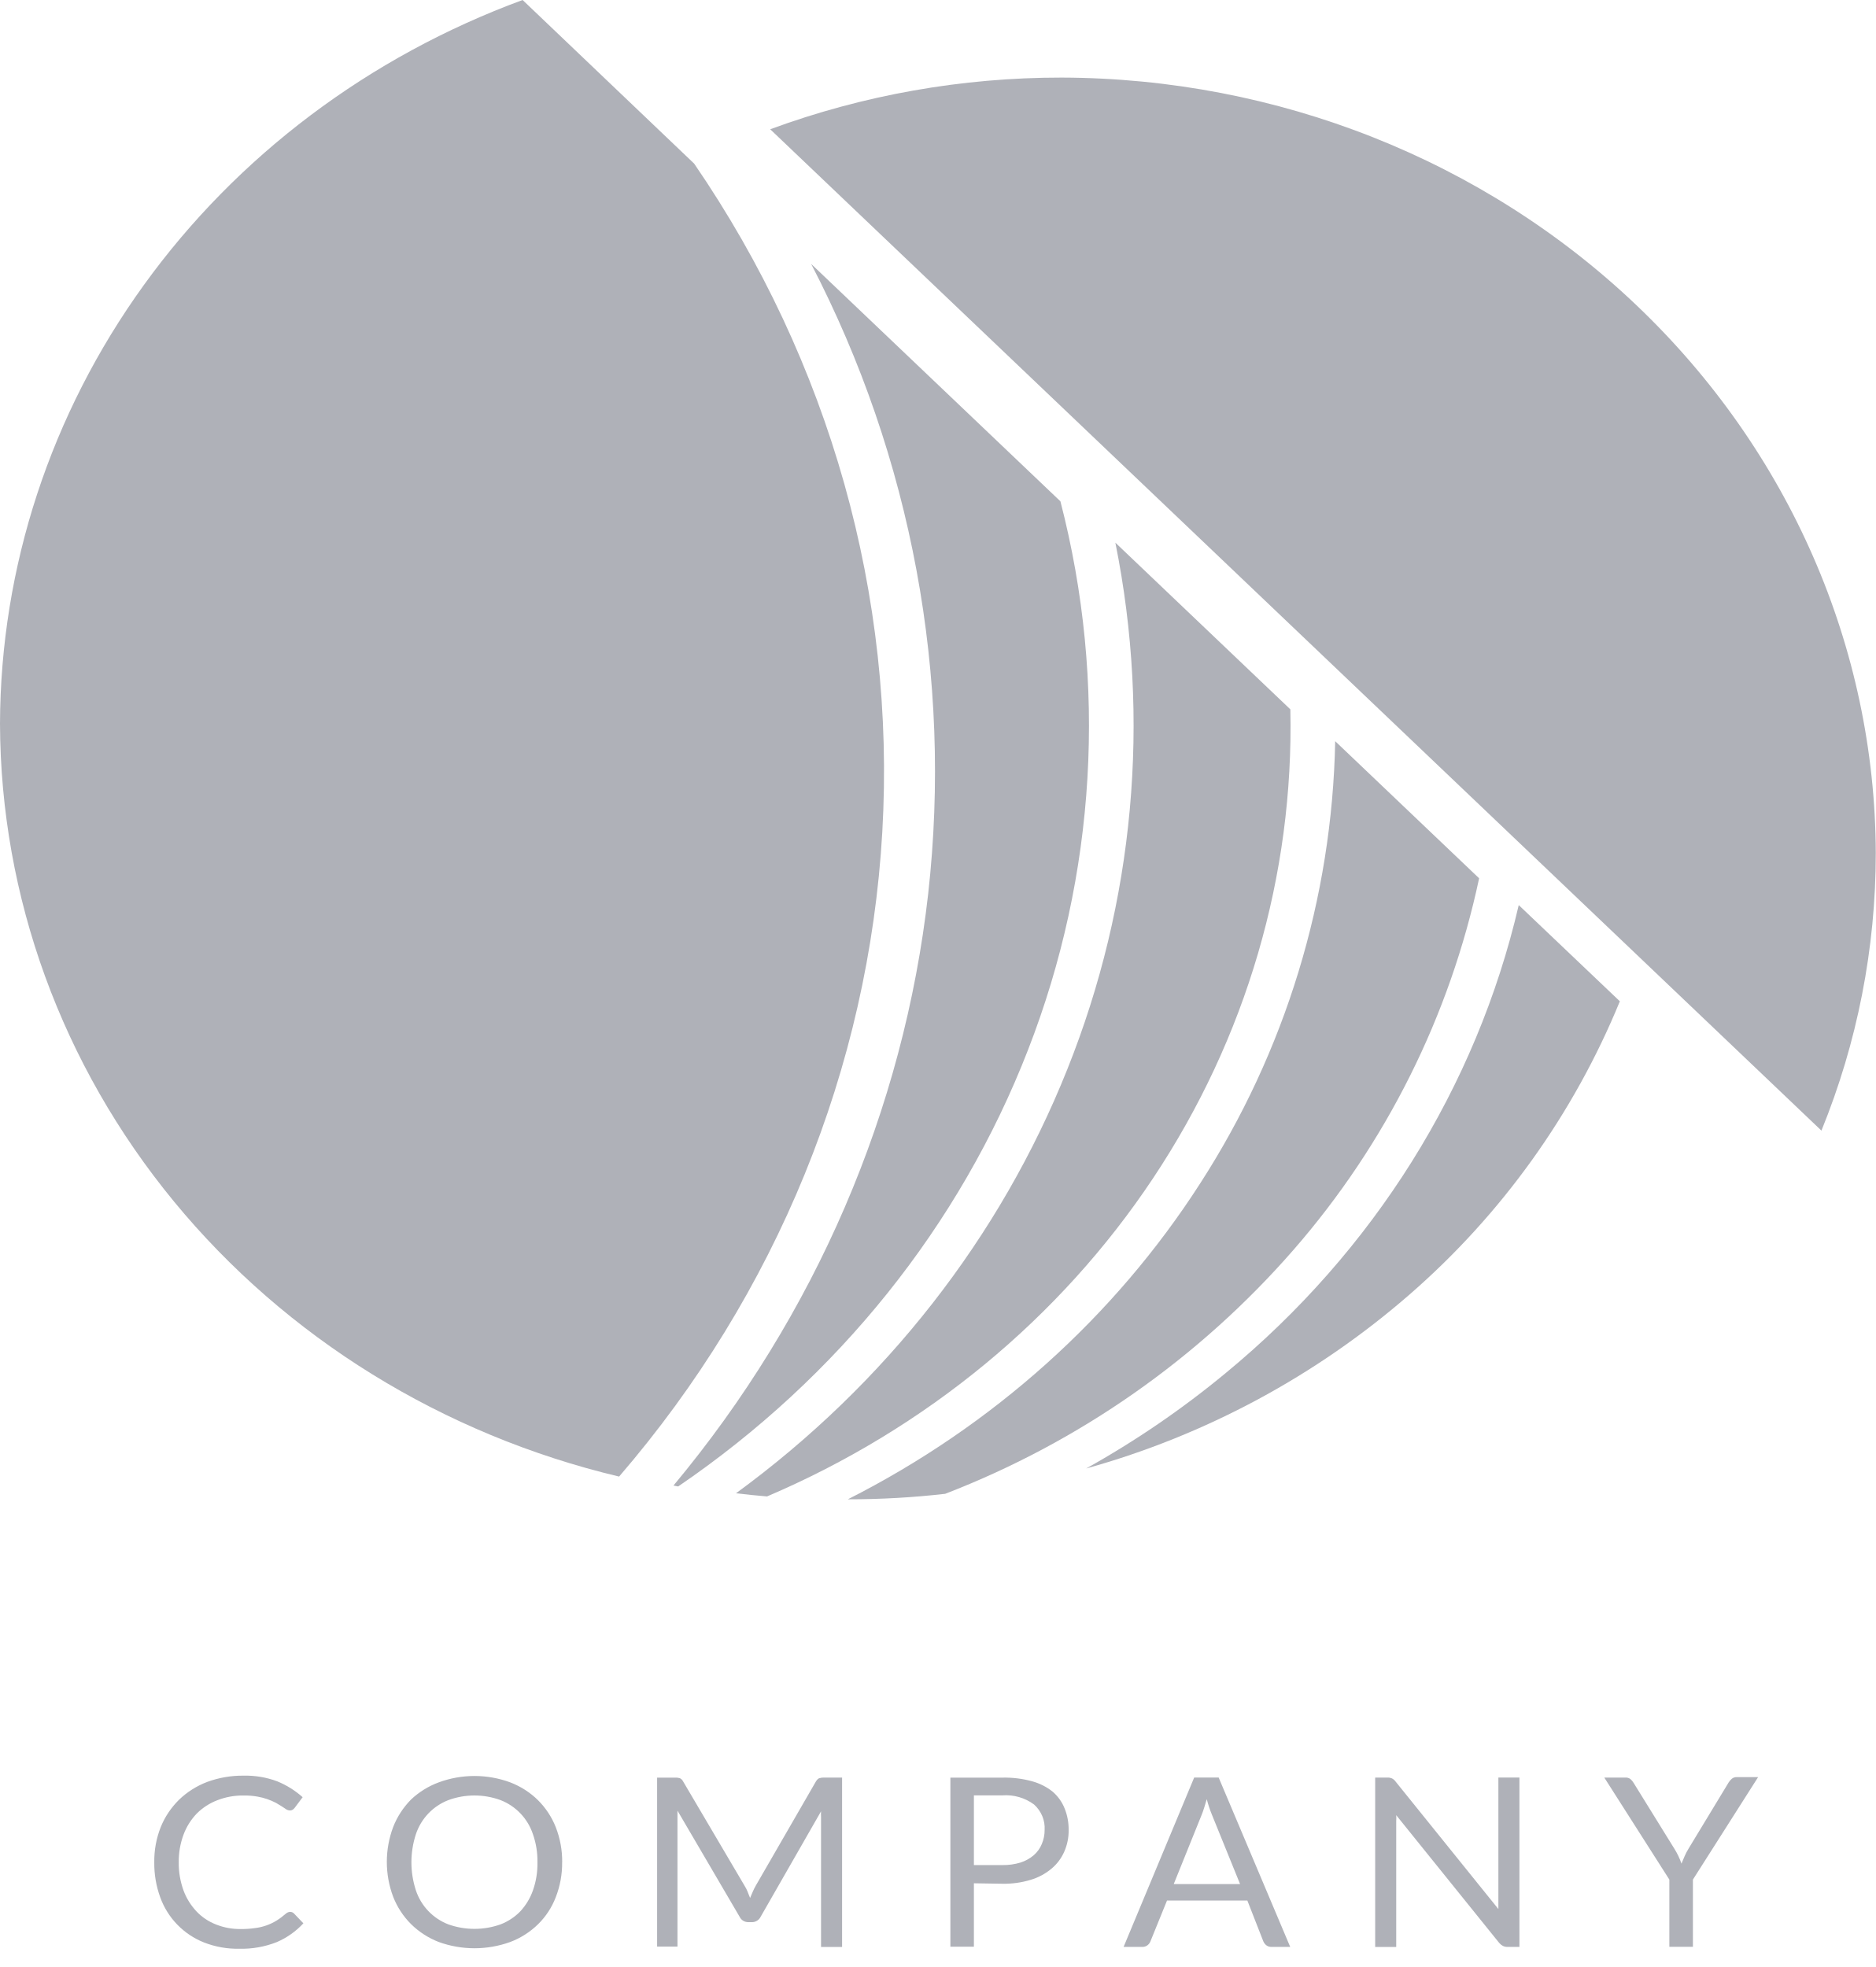
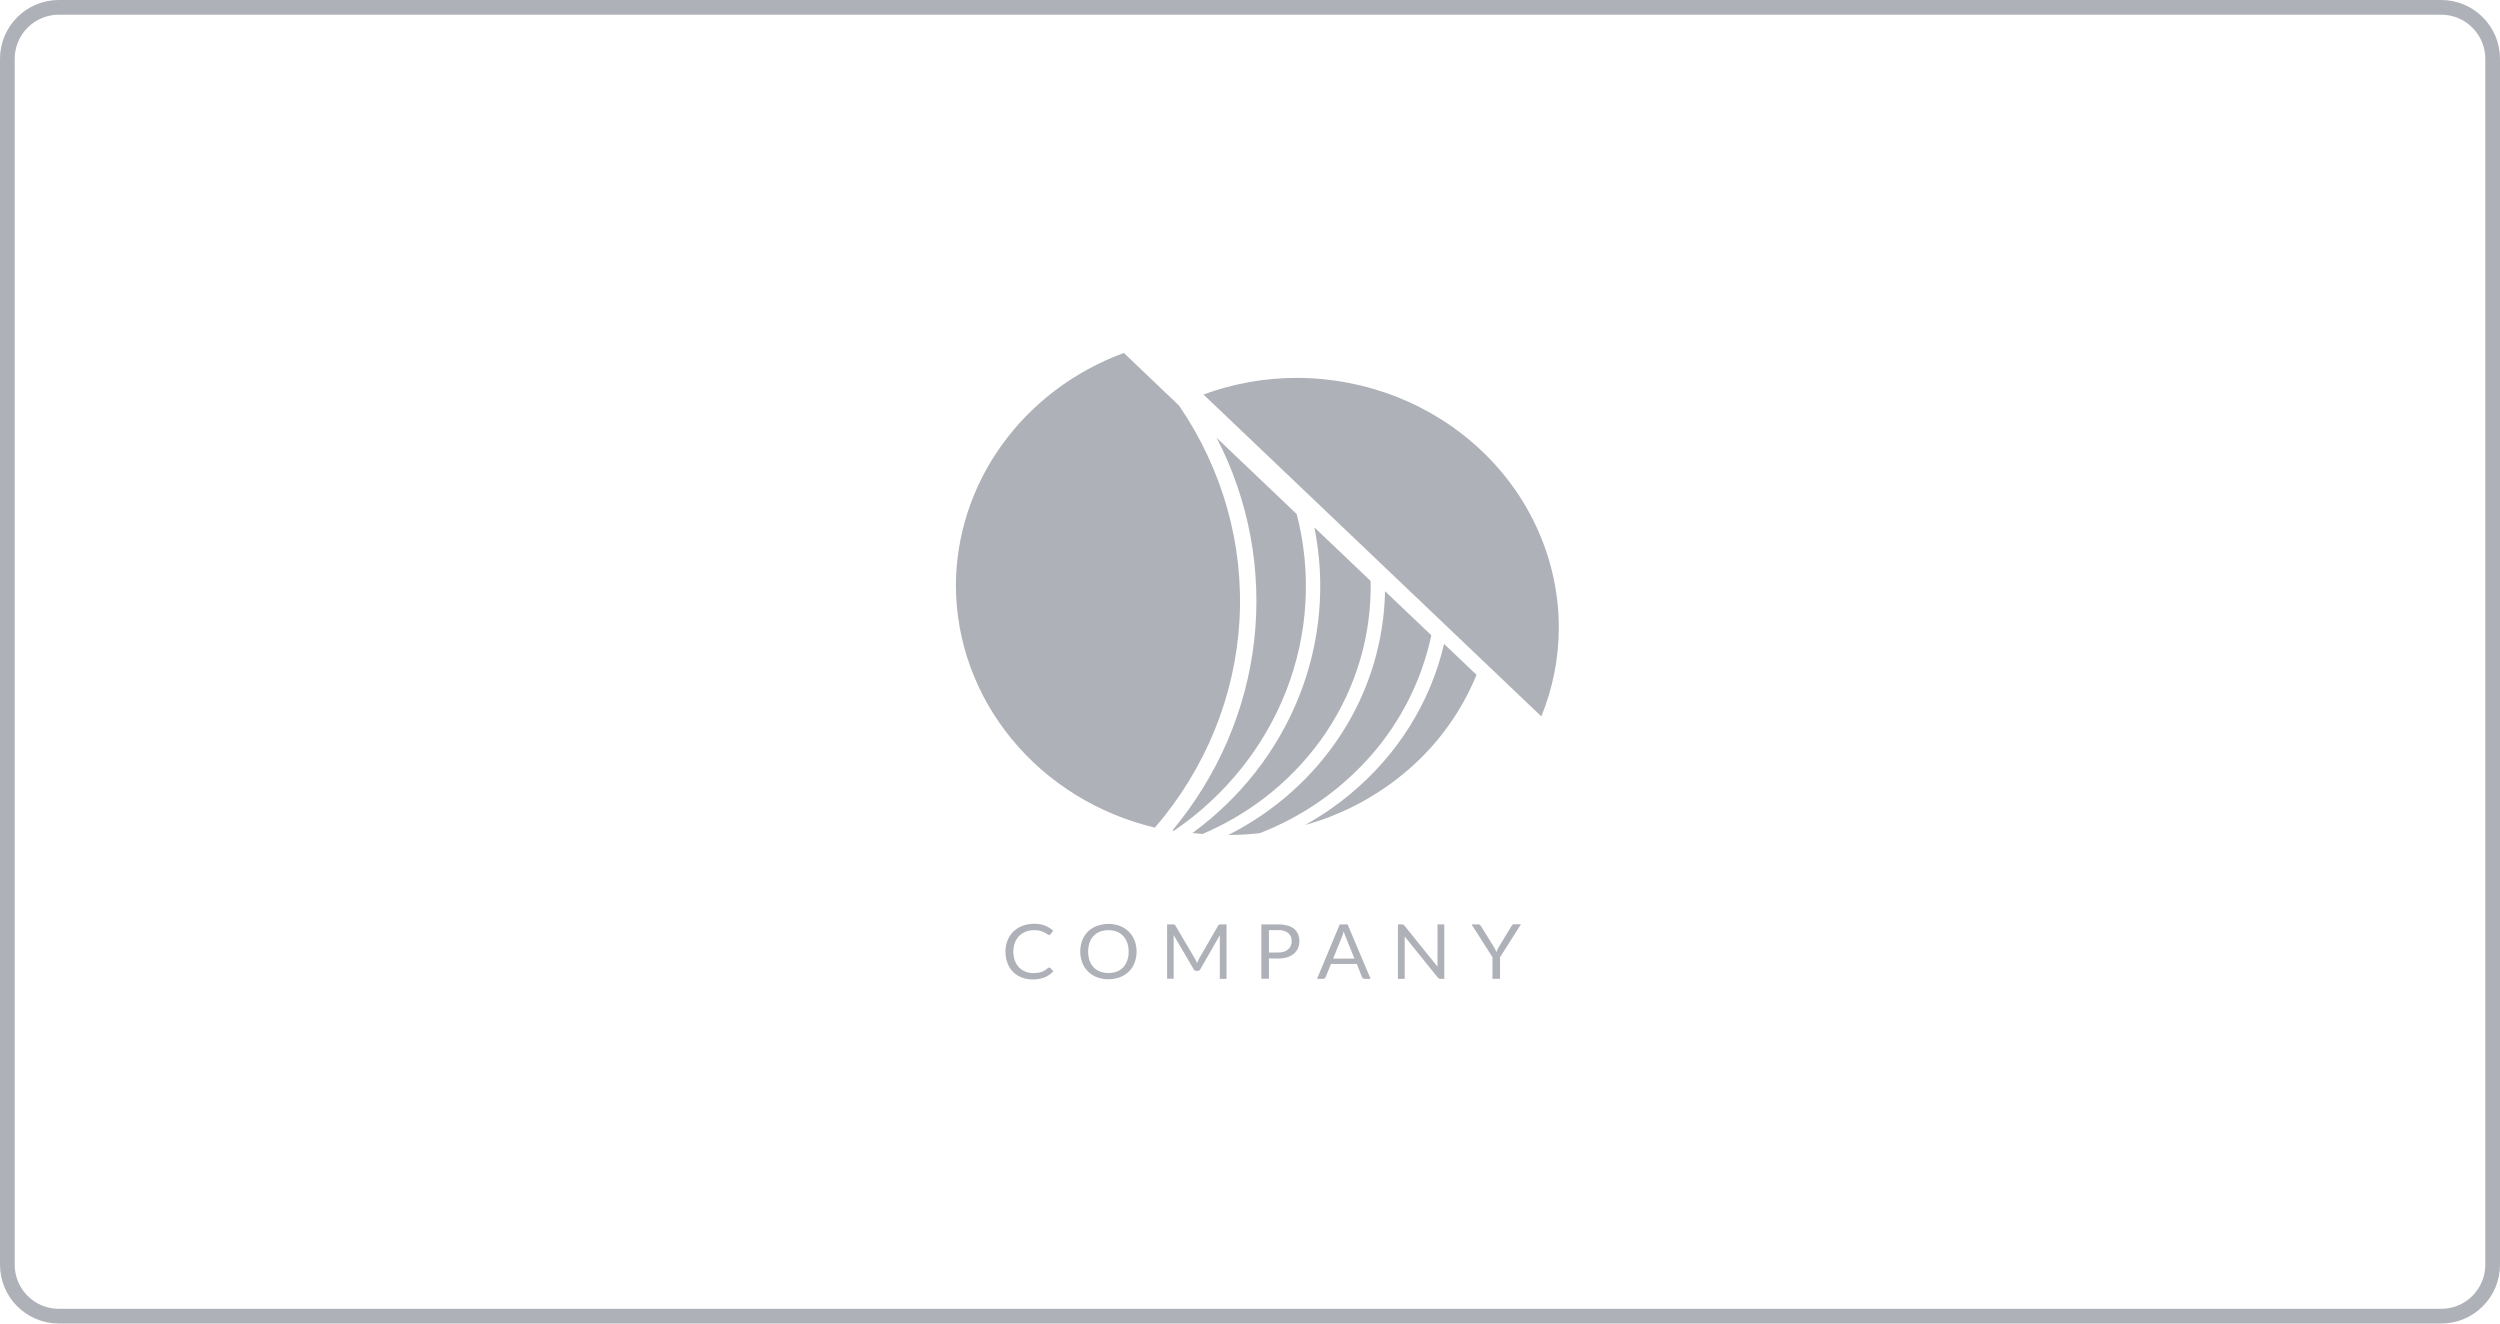
- <svg xmlns="http://www.w3.org/2000/svg" width="41" height="43" fill="none">
-   <path d="M6.345 41.795a.115.115 0 01.08.034l.206.216c-.16.174-.357.314-.579.41-.26.103-.539.153-.82.146a2.01 2.01 0 01-.772-.137 1.672 1.672 0 01-.957-.985 2.164 2.164 0 01-.131-.767 2.017 2.017 0 01.141-.77c.09-.223.226-.426.4-.598.175-.169.385-.302.616-.39.254-.093.524-.14.795-.137a1.97 1.97 0 01.738.125c.204.084.391.201.553.346l-.172.23a.175.175 0 01-.044.042.11.11 0 01-.069.017.156.156 0 01-.075-.025l-.092-.061-.129-.078a1.4 1.4 0 00-.406-.138 1.626 1.626 0 00-.306-.024 1.528 1.528 0 00-.571.103 1.292 1.292 0 00-.448.289c-.128.133-.227.29-.29.46-.073.196-.109.402-.106.608-.003.21.033.42.105.618.063.17.16.325.286.459.118.124.264.221.427.284.168.066.348.1.53.098.105.001.21-.005.314-.02.17-.02.332-.076.475-.164.072-.045.14-.096.204-.152a.154.154 0 01.097-.04zM12.287 40.71c.003.26-.044.52-.139.763a1.655 1.655 0 01-.387.592 1.754 1.754 0 01-.608.388 2.296 2.296 0 01-1.564 0 1.777 1.777 0 01-.604-.39 1.74 1.74 0 01-.391-.597 2.167 2.167 0 010-1.527c.087-.223.22-.427.39-.6a1.78 1.78 0 01.605-.375 2.258 2.258 0 011.564 0c.228.088.435.22.607.39.17.17.301.37.388.59.095.245.143.505.14.767zm-.54 0a1.759 1.759 0 00-.098-.612 1.208 1.208 0 00-.71-.747 1.658 1.658 0 00-1.137 0 1.208 1.208 0 00-.712.747c-.13.4-.13.827 0 1.226a1.203 1.203 0 00.712.745c.367.13.77.13 1.137 0 .166-.064.314-.162.435-.287.123-.134.217-.29.275-.458.07-.198.102-.405.098-.613zM16.34 41.353l.055.138c.02-.05.038-.093.059-.138a1.32 1.32 0 01.067-.134l1.314-2.277c.026-.039.049-.063.075-.07a.322.322 0 01.108-.013h.388v3.703h-.46v-2.723-.115a1.083 1.083 0 010-.127l-1.322 2.308a.202.202 0 01-.078.084.216.216 0 01-.113.031h-.074c-.04 0-.08-.01-.113-.03a.2.2 0 01-.078-.085l-1.36-2.323v2.972h-.445V38.86h.388a.322.322 0 01.108.012.15.15 0 01.072.071l1.343 2.28a.806.806 0 01.067.131zM21.287 41.17v1.386h-.514V38.86h1.147c.216-.004.432.023.64.08.167.046.321.124.453.231.114.1.202.224.257.363.061.15.09.311.088.473.002.162-.03.323-.096.472a1.012 1.012 0 01-.277.37 1.269 1.269 0 01-.456.245c-.2.061-.41.09-.62.086l-.622-.01zm0-.398h.623c.135.002.27-.017.398-.056a.845.845 0 00.288-.16.653.653 0 00.175-.244.767.767 0 00.062-.311.678.678 0 00-.052-.302.708.708 0 00-.18-.252 1.033 1.033 0 00-.691-.199h-.623v1.525zM28.201 42.561h-.406a.18.18 0 01-.114-.034.227.227 0 01-.067-.086l-.35-.894h-1.756l-.363.894a.199.199 0 01-.064.084.18.18 0 01-.116.036h-.406l1.543-3.703h.535l1.564 3.703zm-2.546-1.374h1.45l-.612-1.508a2.61 2.61 0 01-.116-.348l-.059.194a1.85 1.85 0 01-.056.157l-.607 1.505zM30.423 38.876c.031.016.058.038.078.066l2.25 2.791v-.13-2.745h.46v3.703h-.257a.23.23 0 01-.105-.022.286.286 0 01-.082-.068l-2.249-2.79c.003.043.003.086 0 .128v2.753h-.46v-3.703h.273c.032-.001.063.005.092.017zM37.003 41.089v1.47h-.515v-1.47l-1.422-2.23h.46c.04-.003.08.009.11.032a.313.313 0 01.07.083l.89 1.438a1.541 1.541 0 01.157.328l.067-.159c.025-.058.054-.114.088-.169l.877-1.448a.373.373 0 01.067-.078.162.162 0 01.11-.037h.466l-1.425 2.24zM16.086 32.644c.224.027.45.05.68.069 3.47-1.48 6.406-3.9 8.44-6.96 2.035-3.06 3.077-6.624 2.998-10.246l-3.825-3.644a20.22 20.22 0 01-1.05 11.512c-1.465 3.67-3.973 6.88-7.243 9.27z" fill="#AFB1B8" />
-   <path d="M14.72 32.475l.103.02c3.495-2.382 6.159-5.707 7.648-9.546a19.54 19.54 0 00.707-11.99L17.73 5.77a24.082 24.082 0 012.558 13.768c-.533 4.728-2.464 9.214-5.568 12.938zM33.196 19.786c-.925 3.98-3.173 7.568-6.41 10.234a20.218 20.218 0 01-3.045 2.082 18.188 18.188 0 007.08-3.813 17.085 17.085 0 004.585-6.4l-2.21-2.103z" fill="#AFB1B8" />
-   <path d="M32.33 19.2l-3.146-2.997a18.475 18.475 0 01-2.953 9.67c-1.873 2.915-4.532 5.299-7.699 6.903h.016c.705 0 1.41-.04 2.111-.12a19.338 19.338 0 007.611-5.33 18.093 18.093 0 004.06-8.126zM15.176 3.58L11.423 0c-3.355 1.235-6.24 3.406-8.278 6.23C1.107 9.053.01 12.397 0 15.823c.013 3.787 1.35 7.46 3.801 10.441 2.451 2.98 5.875 5.097 9.731 6.015 3.442-3.995 5.457-8.932 5.753-14.093.295-5.161-1.144-10.277-4.11-14.606zM41 18.65c-.014-4.493-1.893-8.798-5.227-11.974-3.334-3.177-7.852-4.967-12.567-4.98-2.179-.002-4.34.381-6.371 1.13l22.977 21.89A16.072 16.072 0 0041 18.65z" fill="#AFB1B8" />
+ <svg xmlns="http://www.w3.org/2000/svg" width="170" height="90" fill="none">
+   <rect x=".5" y=".5" width="169" height="89" rx="3.5" stroke="#AFB1B8" />
+   <path d="M71.346 65.795a.117.117 0 01.08.034l.205.216c-.16.174-.357.314-.579.409-.26.104-.539.154-.82.147a2.01 2.01 0 01-.772-.137 1.671 1.671 0 01-.957-.986 2.163 2.163 0 01-.13-.767 2.016 2.016 0 01.14-.77c.09-.222.226-.425.4-.597.175-.17.385-.302.617-.39.253-.094.523-.14.794-.137.253-.006.504.036.739.125.203.084.39.2.553.345l-.173.23a.173.173 0 01-.043.042.11.11 0 01-.07.018.157.157 0 01-.074-.025l-.093-.061-.129-.079a1.401 1.401 0 00-.406-.137 1.642 1.642 0 00-.306-.024 1.533 1.533 0 00-.571.102 1.29 1.29 0 00-.448.29c-.128.133-.227.29-.29.46-.073.196-.108.401-.106.608-.003.21.033.42.106.618.063.169.16.325.285.458.118.125.264.222.427.284.168.067.348.1.53.099.105.001.21-.005.314-.02.17-.02.332-.076.476-.164.072-.046.14-.096.203-.152a.153.153 0 01.098-.04zM77.287 64.71c.003.26-.044.52-.139.763a1.655 1.655 0 01-.387.592 1.754 1.754 0 01-.608.388 2.296 2.296 0 01-1.564 0 1.778 1.778 0 01-.605-.39 1.74 1.74 0 01-.39-.597 2.166 2.166 0 010-1.527c.087-.223.22-.427.39-.6a1.78 1.78 0 01.605-.375 2.258 2.258 0 011.564 0c.228.088.435.22.607.39.17.17.301.37.388.59.096.245.143.505.14.767zm-.54 0a1.759 1.759 0 00-.098-.612 1.208 1.208 0 00-.71-.747 1.658 1.658 0 00-1.137 0 1.207 1.207 0 00-.712.747c-.13.4-.13.827 0 1.225a1.203 1.203 0 00.712.745c.367.131.77.131 1.137 0 .166-.063.314-.161.435-.286.123-.134.217-.29.275-.459.07-.197.102-.404.098-.612zM81.34 65.353l.055.137c.02-.049.038-.093.059-.137a1.32 1.32 0 01.067-.135l1.314-2.276c.026-.04.049-.064.075-.071a.322.322 0 01.108-.012h.388v3.702h-.46V63.84v-.115a1.085 1.085 0 010-.128l-1.322 2.309a.202.202 0 01-.078.084.216.216 0 01-.113.03h-.074c-.04.001-.08-.01-.113-.03a.2.2 0 01-.078-.084l-1.36-2.324v2.973h-.445v-3.695h.388a.322.322 0 01.108.012.15.15 0 01.072.071l1.343 2.279a.805.805 0 01.067.132zM86.287 65.17v1.386h-.515V62.86h1.148a2.25 2.25 0 01.64.08c.167.045.321.124.453.23.114.1.202.225.257.363.06.151.09.312.088.473.002.163-.03.323-.096.473a1.012 1.012 0 01-.278.37 1.27 1.27 0 01-.455.245c-.2.061-.41.09-.62.086l-.622-.01zm0-.398h.622c.136.002.27-.017.399-.056a.843.843 0 00.288-.16.651.651 0 00.175-.244.768.768 0 00.062-.312.677.677 0 00-.052-.3.707.707 0 00-.18-.253 1.033 1.033 0 00-.692-.199h-.622v1.524zM93.2 66.561h-.406a.181.181 0 01-.113-.034.226.226 0 01-.067-.086l-.35-.894h-1.756l-.363.894a.2.2 0 01-.064.083.18.18 0 01-.116.037h-.406l1.543-3.703h.535l1.564 3.703zm-2.546-1.375h1.451l-.612-1.507a2.614 2.614 0 01-.116-.348l-.06.194a1.842 1.842 0 01-.056.157l-.607 1.504zM95.423 62.875c.031.017.058.04.078.067l2.25 2.79v-.129-2.745h.46v3.703h-.257a.23.23 0 01-.105-.022.283.283 0 01-.082-.069l-2.248-2.788c.002.042.002.085 0 .127v2.753h-.46v-3.704h.272c.032 0 .063.005.092.017zM102.003 65.088v1.47h-.515v-1.47l-1.422-2.23h.46a.174.174 0 01.111.032.315.315 0 01.069.084l.89 1.438c.036.061.067.118.093.172.026.053.046.105.064.156l.067-.159c.025-.058.054-.115.088-.169l.877-1.448a.362.362 0 01.067-.079.16.16 0 01.11-.036h.466l-1.425 2.24zM81.086 56.644c.224.027.45.05.679.069 3.47-1.48 6.407-3.9 8.441-6.96 2.034-3.06 3.077-6.624 2.997-10.246l-3.825-3.644a20.22 20.22 0 01-1.05 11.512c-1.465 3.67-3.972 6.88-7.242 9.27z" fill="#AFB1B8" />
+   <path d="M79.72 56.475l.103.02c3.494-2.382 6.158-5.707 7.648-9.546a19.54 19.54 0 00.706-11.99l-5.447-5.19a24.082 24.082 0 012.557 13.768c-.532 4.728-2.463 9.214-5.567 12.938zM98.196 43.786c-.926 3.98-3.174 7.568-6.41 10.234a20.213 20.213 0 01-3.045 2.082 18.187 18.187 0 007.08-3.813 17.079 17.079 0 004.584-6.4l-2.21-2.103z" fill="#AFB1B8" />
+   <path d="M97.33 43.2l-3.147-2.997a18.475 18.475 0 01-2.952 9.67c-1.873 2.916-4.532 5.299-7.699 6.903h.016c.705 0 1.41-.04 2.111-.12a19.338 19.338 0 007.611-5.33 18.093 18.093 0 004.06-8.126zM80.176 27.58L76.423 24c-3.355 1.235-6.24 3.406-8.278 6.23-2.038 2.823-3.135 6.167-3.145 9.593.013 3.787 1.35 7.46 3.801 10.441 2.451 2.98 5.875 5.097 9.731 6.015 3.442-3.995 5.457-8.932 5.753-14.093.295-5.161-1.144-10.277-4.11-14.606zM106 42.649c-.013-4.492-1.892-8.797-5.227-11.973-3.334-3.177-7.852-4.967-12.567-4.98-2.179-.002-4.339.381-6.371 1.13l22.977 21.89A16.054 16.054 0 00106 42.65z" fill="#AFB1B8" />
</svg>
